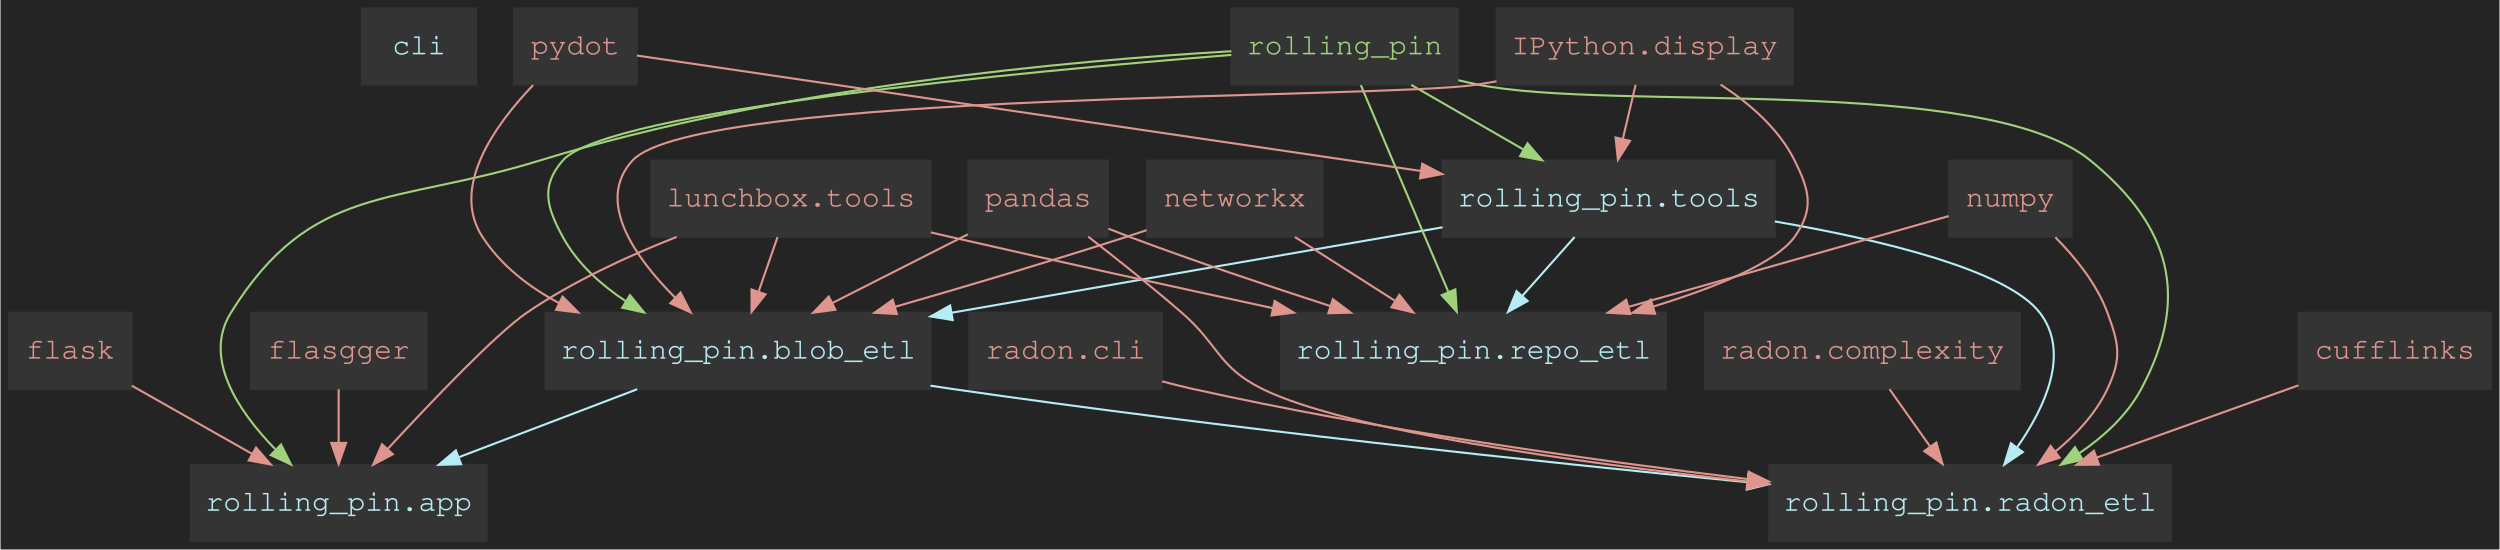
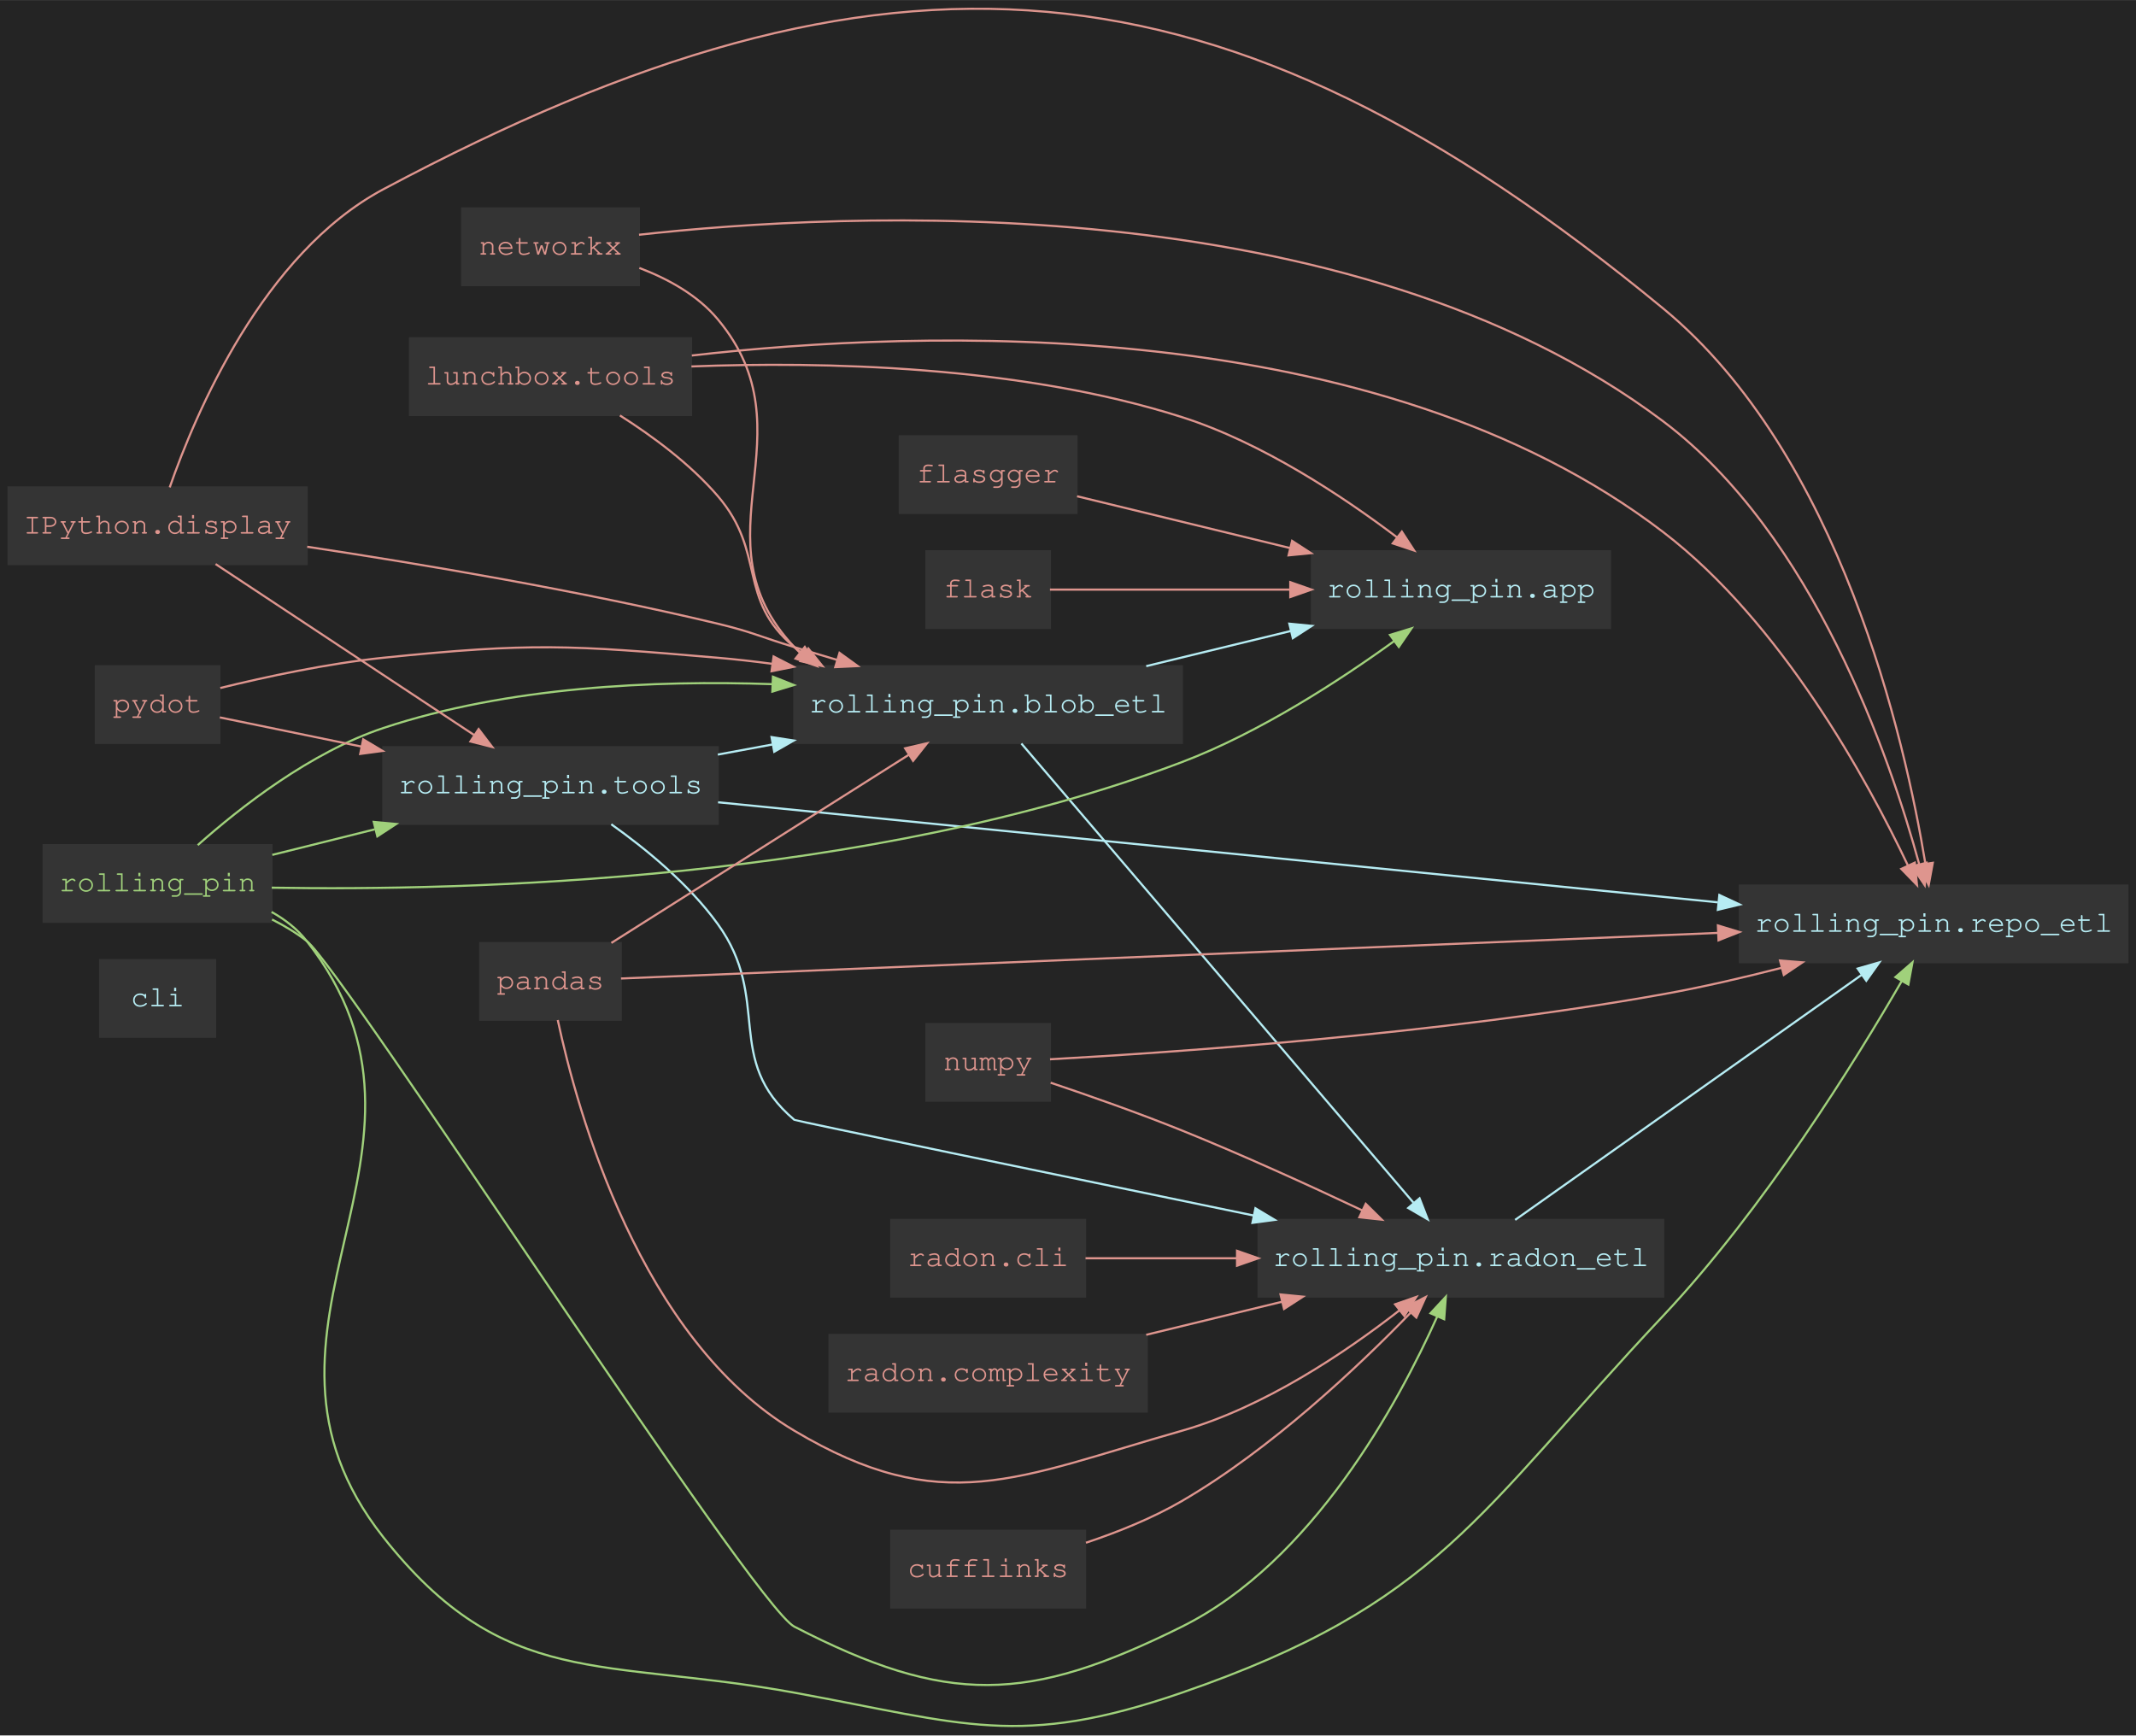
- <svg xmlns="http://www.w3.org/2000/svg" width="1183pt" height="260pt" viewBox="0.00 0.00 1182.50 260.00">
-   <g id="graph0" class="graph" transform="scale(1 1) rotate(0) translate(4 256)">
-     <polygon fill="#242424" stroke="transparent" points="-4,4 -4,-256 1178.5,-256 1178.5,4 -4,4" />
+ <svg xmlns="http://www.w3.org/2000/svg" width="1003pt" height="815pt" viewBox="0.00 0.00 1003.00 814.95">
+   <g id="graph0" class="graph" transform="scale(1 1) rotate(0) translate(4 810.9451)">
+     <polygon fill="#242424" stroke="transparent" points="-4,4 -4,-810.945 999,-810.945 999,4 -4,4" />
    <g id="node1" class="node">
-       <polygon fill="#343434" stroke="#343434" points="221,-252 167,-252 167,-216 221,-216 221,-252" />
-       <text text-anchor="middle" x="194" y="-230.3" font-family="Courier,monospace" font-size="14.00" fill="#b6ecf3">cli</text>
+       <polygon fill="#343434" stroke="#343434" points="97,-360.087 43,-360.087 43,-324.087 97,-324.087 97,-360.087" />
+       <text text-anchor="middle" x="70" y="-338.387" font-family="Courier,monospace" font-size="14.00" fill="#b6ecf3">cli</text>
    </g>
    <g id="node2" class="node">
-       <polygon fill="#343434" stroke="#343434" points="226,-36 86,-36 86,0 226,0 226,-36" />
-       <text text-anchor="middle" x="156" y="-14.3" font-family="Courier,monospace" font-size="14.00" fill="#b6ecf3">rolling_pin.app</text>
+       <polygon fill="#343434" stroke="#343434" points="752,-552.087 612,-552.087 612,-516.087 752,-516.087 752,-552.087" />
+       <text text-anchor="middle" x="682" y="-530.387" font-family="Courier,monospace" font-size="14.00" fill="#b6ecf3">rolling_pin.app</text>
    </g>
    <g id="node3" class="node">
-       <polygon fill="#343434" stroke="#343434" points="436,-108 254,-108 254,-72 436,-72 436,-108" />
-       <text text-anchor="middle" x="345" y="-86.3" font-family="Courier,monospace" font-size="14.00" fill="#b6ecf3">rolling_pin.blob_etl</text>
+       <polygon fill="#343434" stroke="#343434" points="551,-498.087 369,-498.087 369,-462.087 551,-462.087 551,-498.087" />
+       <text text-anchor="middle" x="460" y="-476.387" font-family="Courier,monospace" font-size="14.00" fill="#b6ecf3">rolling_pin.blob_etl</text>
    </g>
    <g id="edge1" class="edge">
-       <path fill="none" stroke="#b6ecf3" d="M297.307,-71.831C271.693,-62.073 239.94,-49.977 213.026,-39.724" />
-       <polygon fill="#b6ecf3" stroke="#b6ecf3" points="213.941,-36.327 203.35,-36.038 211.449,-42.869 213.941,-36.327" />
+       <path fill="none" stroke="#b6ecf3" d="M534.231,-498.143C555.984,-503.434 579.86,-509.242 601.957,-514.617" />
+       <polygon fill="#b6ecf3" stroke="#b6ecf3" points="601.426,-518.09 611.97,-517.052 603.081,-511.288 601.426,-518.09" />
    </g>
    <g id="node4" class="node">
-       <polygon fill="#343434" stroke="#343434" points="1023,-36 833,-36 833,0 1023,0 1023,-36" />
-       <text text-anchor="middle" x="928" y="-14.3" font-family="Courier,monospace" font-size="14.00" fill="#b6ecf3">rolling_pin.radon_etl</text>
+       <polygon fill="#343434" stroke="#343434" points="777,-238.087 587,-238.087 587,-202.087 777,-202.087 777,-238.087" />
+       <text text-anchor="middle" x="682" y="-216.387" font-family="Courier,monospace" font-size="14.00" fill="#b6ecf3">rolling_pin.radon_etl</text>
    </g>
    <g id="edge2" class="edge">
-       <path fill="none" stroke="#b6ecf3" d="M436.074,-73.489C439.422,-72.971 442.739,-72.473 446,-72 575.178,-53.273 724.645,-37.426 822.466,-27.837" />
-       <polygon fill="#b6ecf3" stroke="#b6ecf3" points="823.041,-31.298 832.654,-26.843 822.361,-24.331 823.041,-31.298" />
+       <path fill="none" stroke="#b6ecf3" d="M475.611,-461.804C514.302,-416.49 614.741,-298.858 659.688,-246.218" />
+       <polygon fill="#b6ecf3" stroke="#b6ecf3" points="662.575,-248.227 666.407,-238.349 657.251,-243.681 662.575,-248.227" />
    </g>
    <g id="node5" class="node">
-       <polygon fill="#343434" stroke="#343434" points="784,-108 602,-108 602,-72 784,-72 784,-108" />
-       <text text-anchor="middle" x="693" y="-86.3" font-family="Courier,monospace" font-size="14.00" fill="#b6ecf3">rolling_pin.repo_etl</text>
+       <polygon fill="#343434" stroke="#343434" points="995,-395.087 813,-395.087 813,-359.087 995,-359.087 995,-395.087" />
+       <text text-anchor="middle" x="904" y="-373.387" font-family="Courier,monospace" font-size="14.00" fill="#b6ecf3">rolling_pin.repo_etl</text>
+     </g>
+     <g id="edge3" class="edge">
+       <path fill="none" stroke="#b6ecf3" d="M707.466,-238.097C747.59,-266.472 825.546,-321.603 870.275,-353.236" />
+       <polygon fill="#b6ecf3" stroke="#b6ecf3" points="868.304,-356.129 878.49,-359.046 872.346,-350.414 868.304,-356.129" />
    </g>
    <g id="node6" class="node">
-       <polygon fill="#343434" stroke="#343434" points="835.5,-180 678.5,-180 678.5,-144 835.5,-144 835.5,-180" />
-       <text text-anchor="middle" x="757" y="-158.3" font-family="Courier,monospace" font-size="14.00" fill="#b6ecf3">rolling_pin.tools</text>
-     </g>
-     <g id="edge3" class="edge">
-       <path fill="none" stroke="#b6ecf3" d="M678.376,-148.448C615.49,-137.584 525.069,-121.91 446,-108 445.899,-107.982 445.797,-107.964 445.696,-107.946" />
-       <polygon fill="#b6ecf3" stroke="#b6ecf3" points="446.57,-104.547 436.115,-106.257 445.355,-111.441 446.57,-104.547" />
+       <polygon fill="#343434" stroke="#343434" points="333,-460.087 176,-460.087 176,-424.087 333,-424.087 333,-460.087" />
+       <text text-anchor="middle" x="254.5" y="-438.387" font-family="Courier,monospace" font-size="14.00" fill="#b6ecf3">rolling_pin.tools</text>
    </g>
    <g id="edge4" class="edge">
-       <path fill="none" stroke="#b6ecf3" d="M835.607,-151.21C886.238,-142.465 945.413,-128.25 961,-108 975.437,-89.245 963.648,-63.551 950.318,-44.418" />
-       <polygon fill="#b6ecf3" stroke="#b6ecf3" points="952.942,-42.081 944.173,-36.136 947.321,-46.253 952.942,-42.081" />
+       <path fill="none" stroke="#b6ecf3" d="M333.07,-456.615C341.459,-458.167 350.075,-459.76 358.678,-461.351" />
+       <polygon fill="#b6ecf3" stroke="#b6ecf3" points="358.286,-464.838 368.756,-463.214 359.559,-457.954 358.286,-464.838" />
    </g>
    <g id="edge5" class="edge">
-       <path fill="none" stroke="#b6ecf3" d="M740.85,-143.831C733.328,-135.369 724.244,-125.149 716.02,-115.897" />
-       <polygon fill="#b6ecf3" stroke="#b6ecf3" points="718.627,-113.562 709.367,-108.413 713.395,-118.213 718.627,-113.562" />
+       <path fill="none" stroke="#b6ecf3" d="M283.034,-423.894C299.489,-412.197 319.521,-395.726 333,-377.087 358.729,-341.507 335.454,-313.416 369,-285.087 369.533,-284.637 493.022,-259.079 584.709,-240.15" />
+       <polygon fill="#b6ecf3" stroke="#b6ecf3" points="585.511,-243.559 594.597,-238.109 584.096,-236.703 585.511,-243.559" />
+     </g>
+     <g id="edge6" class="edge">
+       <path fill="none" stroke="#b6ecf3" d="M333.168,-434.214C450.889,-422.433 672.886,-400.216 802.62,-387.232" />
+       <polygon fill="#b6ecf3" stroke="#b6ecf3" points="803.352,-390.677 812.954,-386.198 802.655,-383.712 803.352,-390.677" />
    </g>
    <g id="node7" class="node">
-       <polygon fill="#343434" stroke="#343434" points="197.5,-108 114.5,-108 114.5,-72 197.5,-72 197.5,-108" />
-       <text text-anchor="middle" x="156" y="-86.3" font-family="Courier,monospace" font-size="14.00" fill="#de958e">flasgger</text>
-     </g>
-     <g id="edge6" class="edge">
-       <path fill="none" stroke="#de958e" d="M156,-71.831C156,-64.131 156,-54.974 156,-46.417" />
-       <polygon fill="#de958e" stroke="#de958e" points="159.5,-46.413 156,-36.413 152.5,-46.413 159.5,-46.413" />
+       <polygon fill="#343434" stroke="#343434" points="501.5,-606.087 418.5,-606.087 418.5,-570.087 501.5,-570.087 501.5,-606.087" />
+       <text text-anchor="middle" x="460" y="-584.387" font-family="Courier,monospace" font-size="14.00" fill="#de958e">flasgger</text>
+     </g>
+     <g id="edge7" class="edge">
+       <path fill="none" stroke="#de958e" d="M501.757,-577.93C529.879,-571.089 567.873,-561.847 601.728,-553.612" />
+       <polygon fill="#de958e" stroke="#de958e" points="602.73,-556.971 611.62,-551.206 601.076,-550.169 602.73,-556.971" />
    </g>
    <g id="node8" class="node">
-       <polygon fill="#343434" stroke="#343434" points="58,-108 0,-108 0,-72 58,-72 58,-108" />
-       <text text-anchor="middle" x="29" y="-86.3" font-family="Courier,monospace" font-size="14.00" fill="#de958e">flask</text>
-     </g>
-     <g id="edge7" class="edge">
-       <path fill="none" stroke="#de958e" d="M58.136,-73.482C75.003,-63.92 96.497,-51.734 115.044,-41.219" />
-       <polygon fill="#de958e" stroke="#de958e" points="116.905,-44.187 123.878,-36.211 113.453,-38.098 116.905,-44.187" />
+       <polygon fill="#343434" stroke="#343434" points="489,-552.087 431,-552.087 431,-516.087 489,-516.087 489,-552.087" />
+       <text text-anchor="middle" x="460" y="-530.387" font-family="Courier,monospace" font-size="14.00" fill="#de958e">flask</text>
+     </g>
+     <g id="edge8" class="edge">
+       <path fill="none" stroke="#de958e" d="M489.023,-534.087C517.566,-534.087 562.45,-534.087 601.75,-534.087" />
+       <polygon fill="#de958e" stroke="#de958e" points="601.872,-537.587 611.872,-534.087 601.872,-530.587 601.872,-537.587" />
    </g>
    <g id="node9" class="node">
-       <polygon fill="#343434" stroke="#343434" points="685.5,-252 578.5,-252 578.5,-216 685.5,-216 685.5,-252" />
-       <text text-anchor="middle" x="632" y="-230.3" font-family="Courier,monospace" font-size="14.00" fill="#a0d17b">rolling_pin</text>
-     </g>
-     <g id="edge8" class="edge">
-       <path fill="none" stroke="#a0d17b" d="M578.458,-231.75C503.652,-227.415 364.304,-214.984 251,-180 181.87,-158.655 143.206,-169.44 105,-108 91.723,-86.648 108.22,-61.734 125.897,-43.539" />
-       <polygon fill="#a0d17b" stroke="#a0d17b" points="128.733,-45.663 133.462,-36.182 123.853,-40.645 128.733,-45.663" />
+       <polygon fill="#343434" stroke="#343434" points="123.5,-414.087 16.5,-414.087 16.5,-378.087 123.5,-378.087 123.5,-414.087" />
+       <text text-anchor="middle" x="70" y="-392.387" font-family="Courier,monospace" font-size="14.00" fill="#a0d17b">rolling_pin</text>
    </g>
    <g id="edge9" class="edge">
-       <path fill="none" stroke="#a0d17b" d="M578.39,-230.012C480.831,-222.209 282.407,-203.601 262,-180 251.535,-167.897 254.371,-158.064 262,-144 268.793,-131.475 279.888,-121.4 291.787,-113.502" />
-       <polygon fill="#a0d17b" stroke="#a0d17b" points="293.849,-116.343 300.543,-108.131 290.189,-110.376 293.849,-116.343" />
+       <path fill="none" stroke="#a0d17b" d="M123.592,-394.108C214.602,-392.546 403.81,-397.149 551,-453.087 587.605,-466.998 625.198,-491.5 650.671,-509.923" />
+       <polygon fill="#a0d17b" stroke="#a0d17b" points="648.695,-512.814 658.826,-515.914 652.84,-507.173 648.695,-512.814" />
    </g>
    <g id="edge10" class="edge">
-       <path fill="none" stroke="#a0d17b" d="M685.821,-218.03C688.915,-217.297 691.99,-216.613 695,-216 758.633,-203.041 934.762,-221.149 985,-180 1023.039,-148.842 1032.202,-115.353 1009,-72 1002.326,-59.53 991.359,-49.442 979.62,-41.511" />
-       <polygon fill="#a0d17b" stroke="#a0d17b" points="981.32,-38.447 970.985,-36.115 977.61,-44.383 981.32,-38.447" />
+       <path fill="none" stroke="#a0d17b" d="M88.854,-414.096C108.737,-431.792 141.862,-457.739 176,-469.087 234.406,-488.5 303.321,-491.607 358.637,-489.688" />
+       <polygon fill="#a0d17b" stroke="#a0d17b" points="358.953,-493.179 368.802,-489.275 358.668,-486.184 358.953,-493.179" />
    </g>
    <g id="edge11" class="edge">
-       <path fill="none" stroke="#a0d17b" d="M639.698,-215.721C647.362,-197.533 659.471,-168.827 670,-144 673.603,-135.504 677.535,-126.261 681.113,-117.863" />
-       <polygon fill="#a0d17b" stroke="#a0d17b" points="684.407,-119.06 685.108,-108.488 677.968,-116.315 684.407,-119.06" />
+       <path fill="none" stroke="#a0d17b" d="M123.761,-379.174C129.515,-376.268 135.062,-372.922 140,-369.087 157.337,-355.622 349.492,-57.151 369,-47.087 440.886,-9.999 478.568,-11.079 551,-47.087 612.396,-77.608 652.705,-152.167 670.879,-192.725" />
+       <polygon fill="#a0d17b" stroke="#a0d17b" points="667.724,-194.246 674.923,-202.02 674.143,-191.454 667.724,-194.246" />
    </g>
    <g id="edge12" class="edge">
-       <path fill="none" stroke="#a0d17b" d="M663.543,-215.831C679.679,-206.537 699.499,-195.121 716.727,-185.197" />
-       <polygon fill="#a0d17b" stroke="#a0d17b" points="718.549,-188.187 725.467,-180.163 715.055,-182.121 718.549,-188.187" />
+       <path fill="none" stroke="#a0d17b" d="M123.517,-382.714C129.825,-379.184 135.578,-374.723 140,-369.087 217.448,-270.374 98.23,-187.546 176,-89.087 232.844,-17.12 278.786,-32.578 369,-16.087 448.57,-1.541 474.534,10.293 551,-16.087 671.608,-57.695 689.544,-100.194 777,-193.087 824.339,-243.369 867.222,-312.637 888.976,-350.212" />
+       <polygon fill="#a0d17b" stroke="#a0d17b" points="886.032,-352.115 894.041,-359.051 892.106,-348.634 886.032,-352.115" />
+     </g>
+     <g id="edge13" class="edge">
+       <path fill="none" stroke="#a0d17b" d="M123.861,-409.515C138.923,-413.271 155.647,-417.44 171.961,-421.508" />
+       <polygon fill="#a0d17b" stroke="#a0d17b" points="171.498,-424.999 182.047,-424.022 173.191,-418.207 171.498,-424.999" />
    </g>
    <g id="node10" class="node">
-       <polygon fill="#343434" stroke="#343434" points="844,-252 704,-252 704,-216 844,-216 844,-252" />
-       <text text-anchor="middle" x="774" y="-230.3" font-family="Courier,monospace" font-size="14.00" fill="#de958e">IPython.display</text>
-     </g>
-     <g id="edge13" class="edge">
-       <path fill="none" stroke="#de958e" d="M703.884,-217.51C700.888,-216.969 697.918,-216.462 695,-216 650.924,-209.028 325.107,-212.938 295,-180 277.463,-160.814 295.984,-134.384 315.257,-115.13" />
-       <polygon fill="#de958e" stroke="#de958e" points="317.777,-117.563 322.606,-108.133 312.95,-112.494 317.777,-117.563" />
+       <polygon fill="#343434" stroke="#343434" points="140,-582.087 0,-582.087 0,-546.087 140,-546.087 140,-582.087" />
+       <text text-anchor="middle" x="70" y="-560.387" font-family="Courier,monospace" font-size="14.00" fill="#de958e">IPython.display</text>
    </g>
    <g id="edge14" class="edge">
-       <path fill="none" stroke="#de958e" d="M809.929,-215.992C823.517,-207.158 837.502,-195.124 845,-180 852.107,-165.665 854.228,-157.071 845,-144 836.292,-131.665 807.952,-120.141 778.064,-110.933" />
-       <polygon fill="#de958e" stroke="#de958e" points="778.912,-107.533 768.328,-108.026 776.909,-114.241 778.912,-107.533" />
+       <path fill="none" stroke="#de958e" d="M140.252,-554.211C193.505,-546.144 268.31,-533.565 333,-518.087 349.271,-514.194 352.98,-511.911 369,-507.087 375.467,-505.139 382.196,-503.123 388.937,-501.111" />
+       <polygon fill="#de958e" stroke="#de958e" points="390.209,-504.384 398.793,-498.173 388.209,-497.675 390.209,-504.384" />
    </g>
    <g id="edge15" class="edge">
-       <path fill="none" stroke="#de958e" d="M769.71,-215.831C767.892,-208.131 765.73,-198.974 763.71,-190.417" />
-       <polygon fill="#de958e" stroke="#de958e" points="767.052,-189.341 761.348,-180.413 760.239,-190.95 767.052,-189.341" />
+       <path fill="none" stroke="#de958e" d="M75.691,-582.094C87.738,-616.744 119.457,-691.932 176,-722.087 412.709,-848.326 569.988,-836.715 777,-666.087 860.208,-597.503 890.533,-463.63 900.112,-405.339" />
+       <polygon fill="#de958e" stroke="#de958e" points="903.584,-405.787 901.667,-395.367 896.668,-404.708 903.584,-405.787" />
+     </g>
+     <g id="edge16" class="edge">
+       <path fill="none" stroke="#de958e" d="M97.224,-546.085C129.381,-524.821 182.988,-489.374 218.539,-465.865" />
+       <polygon fill="#de958e" stroke="#de958e" points="220.754,-468.597 227.165,-460.162 216.893,-462.758 220.754,-468.597" />
    </g>
    <g id="node11" class="node">
-       <polygon fill="#343434" stroke="#343434" points="436,-180 304,-180 304,-144 436,-144 436,-180" />
-       <text text-anchor="middle" x="370" y="-158.3" font-family="Courier,monospace" font-size="14.00" fill="#de958e">lunchbox.tools</text>
-     </g>
-     <g id="edge16" class="edge">
-       <path fill="none" stroke="#de958e" d="M315.974,-143.9C293.044,-134.921 266.666,-122.803 245,-108 230.736,-98.255 200.422,-66.532 179.154,-43.503" />
-       <polygon fill="#de958e" stroke="#de958e" points="181.667,-41.066 172.324,-36.071 176.513,-45.802 181.667,-41.066" />
+       <polygon fill="#343434" stroke="#343434" points="320.5,-652.087 188.5,-652.087 188.5,-616.087 320.5,-616.087 320.5,-652.087" />
+       <text text-anchor="middle" x="254.5" y="-630.387" font-family="Courier,monospace" font-size="14.00" fill="#de958e">lunchbox.tools</text>
    </g>
    <g id="edge17" class="edge">
-       <path fill="none" stroke="#de958e" d="M363.691,-143.831C360.988,-136.046 357.768,-126.773 354.769,-118.135" />
-       <polygon fill="#de958e" stroke="#de958e" points="357.98,-116.712 351.394,-108.413 351.367,-119.008 357.98,-116.712" />
+       <path fill="none" stroke="#de958e" d="M320.675,-638.886C381.906,-641.236 474.71,-639.431 551,-615.087 588.763,-603.036 626.719,-577.781 651.981,-558.654" />
+       <polygon fill="#de958e" stroke="#de958e" points="654.266,-561.312 660.043,-552.431 649.988,-555.771 654.266,-561.312" />
    </g>
    <g id="edge18" class="edge">
-       <path fill="none" stroke="#de958e" d="M436.236,-146.023C439.196,-145.334 442.128,-144.657 445,-144 495.422,-132.461 551.748,-120.15 597.961,-110.202" />
-       <polygon fill="#de958e" stroke="#de958e" points="598.923,-113.575 607.964,-108.051 597.452,-106.731 598.923,-113.575" />
+       <path fill="none" stroke="#de958e" d="M287.112,-615.87C302.436,-606.133 320.12,-593.065 333,-578.087 356.067,-551.26 341.826,-529.743 369,-507.087 370.519,-505.82 372.095,-504.613 373.721,-503.463" />
+       <polygon fill="#de958e" stroke="#de958e" points="375.578,-506.43 382.213,-498.17 371.875,-500.489 375.578,-506.43" />
+     </g>
+     <g id="edge19" class="edge">
+       <path fill="none" stroke="#de958e" d="M320.86,-644.027C428.354,-656.306 642.096,-664.376 777,-561.087 832.661,-518.47 872.996,-444.403 891.926,-404.474" />
+       <polygon fill="#de958e" stroke="#de958e" points="895.135,-405.874 896.169,-395.33 888.785,-402.928 895.135,-405.874" />
    </g>
    <g id="node12" class="node">
-       <polygon fill="#343434" stroke="#343434" points="297,-252 239,-252 239,-216 297,-216 297,-252" />
-       <text text-anchor="middle" x="268" y="-230.3" font-family="Courier,monospace" font-size="14.00" fill="#de958e">pydot</text>
-     </g>
-     <g id="edge19" class="edge">
-       <path fill="none" stroke="#de958e" d="M248.023,-215.722C230.092,-197.032 208.76,-167.491 224,-144 232.813,-130.416 245.928,-120.219 260.312,-112.575" />
-       <polygon fill="#de958e" stroke="#de958e" points="261.954,-115.668 269.406,-108.137 258.884,-109.377 261.954,-115.668" />
+       <polygon fill="#343434" stroke="#343434" points="99,-498.087 41,-498.087 41,-462.087 99,-462.087 99,-498.087" />
+       <text text-anchor="middle" x="70" y="-476.387" font-family="Courier,monospace" font-size="14.00" fill="#de958e">pydot</text>
    </g>
    <g id="edge20" class="edge">
-       <path fill="none" stroke="#de958e" d="M297.125,-229.712C368.776,-219.162 555.932,-191.605 668.168,-175.08" />
-       <polygon fill="#de958e" stroke="#de958e" points="668.736,-178.534 678.12,-173.614 667.716,-171.608 668.736,-178.534" />
+       <path fill="none" stroke="#de958e" d="M99.446,-487.889C120.577,-493.071 149.825,-499.399 176,-502.087 245.413,-509.214 263.479,-508.064 333,-502.087 341.333,-501.37 349.939,-500.394 358.562,-499.249" />
+       <polygon fill="#de958e" stroke="#de958e" points="359.259,-502.686 368.677,-497.834 358.288,-495.754 359.259,-502.686" />
+     </g>
+     <g id="edge21" class="edge">
+       <path fill="none" stroke="#de958e" d="M99.235,-474.065C117.364,-470.332 141.712,-465.317 165.744,-460.367" />
+       <polygon fill="#de958e" stroke="#de958e" points="166.554,-463.774 175.642,-458.329 165.141,-456.918 166.554,-463.774" />
    </g>
    <g id="node13" class="node">
-       <polygon fill="#343434" stroke="#343434" points="621.5,-180 538.5,-180 538.5,-144 621.5,-144 621.5,-180" />
-       <text text-anchor="middle" x="580" y="-158.3" font-family="Courier,monospace" font-size="14.00" fill="#de958e">networkx</text>
-     </g>
-     <g id="edge21" class="edge">
-       <path fill="none" stroke="#de958e" d="M538.313,-147.082C535.168,-146.019 532.038,-144.981 529,-144 493.101,-132.406 452.932,-120.496 419.307,-110.821" />
-       <polygon fill="#de958e" stroke="#de958e" points="420.128,-107.416 409.551,-108.024 418.199,-114.145 420.128,-107.416" />
+       <polygon fill="#343434" stroke="#343434" points="296,-713.087 213,-713.087 213,-677.087 296,-677.087 296,-713.087" />
+       <text text-anchor="middle" x="254.5" y="-691.387" font-family="Courier,monospace" font-size="14.00" fill="#de958e">networkx</text>
    </g>
    <g id="edge22" class="edge">
-       <path fill="none" stroke="#de958e" d="M608.515,-143.831C622.834,-134.707 640.362,-123.539 655.734,-113.745" />
-       <polygon fill="#de958e" stroke="#de958e" points="657.942,-116.488 664.495,-108.163 654.18,-110.585 657.942,-116.488" />
+       <path fill="none" stroke="#de958e" d="M296.226,-685.141C309.699,-680.013 323.575,-672.372 333,-661.087 378.059,-607.139 320.78,-558.228 369,-507.087 369.791,-506.247 370.608,-505.434 371.446,-504.645" />
+       <polygon fill="#de958e" stroke="#de958e" points="373.907,-507.16 379.56,-498.199 369.553,-501.679 373.907,-507.16" />
+     </g>
+     <g id="edge23" class="edge">
+       <path fill="none" stroke="#de958e" d="M296.072,-700.729C391.537,-711.334 629.551,-724.091 777,-613.087 847.795,-559.79 883.544,-455.175 897.21,-405.097" />
+       <polygon fill="#de958e" stroke="#de958e" points="900.634,-405.838 899.795,-395.276 893.864,-404.056 900.634,-405.838" />
    </g>
    <g id="node14" class="node">
-       <polygon fill="#343434" stroke="#343434" points="520,-180 454,-180 454,-144 520,-144 520,-180" />
-       <text text-anchor="middle" x="487" y="-158.3" font-family="Courier,monospace" font-size="14.00" fill="#de958e">pandas</text>
-     </g>
-     <g id="edge23" class="edge">
-       <path fill="none" stroke="#de958e" d="M453.707,-145.119C434.57,-135.416 410.284,-123.102 389.523,-112.575" />
-       <polygon fill="#de958e" stroke="#de958e" points="391.068,-109.434 380.566,-108.034 387.902,-115.678 391.068,-109.434" />
+       <polygon fill="#343434" stroke="#343434" points="287.5,-368.087 221.5,-368.087 221.5,-332.087 287.5,-332.087 287.5,-368.087" />
+       <text text-anchor="middle" x="254.5" y="-346.387" font-family="Courier,monospace" font-size="14.00" fill="#de958e">pandas</text>
    </g>
    <g id="edge24" class="edge">
-       <path fill="none" stroke="#de958e" d="M510.699,-143.999C523.957,-133.726 540.654,-120.45 555,-108 572.571,-92.752 572.144,-82.309 593,-72 632.456,-52.496 739.986,-37.363 822.678,-28.143" />
-       <polygon fill="#de958e" stroke="#de958e" points="823.076,-31.621 832.633,-27.048 822.311,-24.663 823.076,-31.621" />
+       <path fill="none" stroke="#de958e" d="M283.074,-368.163C319.472,-391.188 382.461,-431.036 422.636,-456.45" />
+       <polygon fill="#de958e" stroke="#de958e" points="421.016,-459.567 431.338,-461.955 424.758,-453.651 421.016,-459.567" />
    </g>
    <g id="edge25" class="edge">
-       <path fill="none" stroke="#de958e" d="M520.234,-147.792C523.52,-146.477 526.817,-145.192 530,-144 560.978,-132.404 595.724,-120.716 625.152,-111.194" />
-       <polygon fill="#de958e" stroke="#de958e" points="626.468,-114.447 634.914,-108.051 624.323,-107.784 626.468,-114.447" />
+       <path fill="none" stroke="#de958e" d="M257.909,-331.947C267.043,-289.15 296.473,-182.247 369,-139.087 438.512,-97.721 473.192,-116.974 551,-139.087 589.591,-150.054 627.946,-175.989 653.084,-195.58" />
+       <polygon fill="#de958e" stroke="#de958e" points="651.081,-198.459 661.084,-201.95 655.441,-192.983 651.081,-198.459" />
+     </g>
+     <g id="edge26" class="edge">
+       <path fill="none" stroke="#de958e" d="M287.602,-351.463C381.67,-355.373 653.383,-366.668 802.713,-372.876" />
+       <polygon fill="#de958e" stroke="#de958e" points="802.672,-376.377 812.809,-373.296 802.963,-369.383 802.672,-376.377" />
    </g>
    <g id="node15" class="node">
-       <polygon fill="#343434" stroke="#343434" points="976,-180 918,-180 918,-144 976,-144 976,-180" />
-       <text text-anchor="middle" x="947" y="-158.3" font-family="Courier,monospace" font-size="14.00" fill="#de958e">numpy</text>
-     </g>
-     <g id="edge26" class="edge">
-       <path fill="none" stroke="#de958e" d="M968.313,-143.731C977.813,-134.176 987.979,-121.637 993,-108 998.528,-92.985 999.798,-86.484 993,-72 987.541,-60.368 978.209,-50.374 968.293,-42.259" />
-       <polygon fill="#de958e" stroke="#de958e" points="970.355,-39.43 960.278,-36.159 966.115,-45.001 970.355,-39.43" />
+       <polygon fill="#343434" stroke="#343434" points="505.5,-92.087 414.5,-92.087 414.5,-56.087 505.5,-56.087 505.5,-92.087" />
+       <text text-anchor="middle" x="460" y="-70.387" font-family="Courier,monospace" font-size="14.00" fill="#de958e">cufflinks</text>
    </g>
    <g id="edge27" class="edge">
-       <path fill="none" stroke="#de958e" d="M917.863,-153.741C881.214,-143.352 816.977,-125.143 766.519,-110.84" />
-       <polygon fill="#de958e" stroke="#de958e" points="767.199,-107.395 756.624,-108.035 765.29,-114.13 767.199,-107.395" />
+       <path fill="none" stroke="#de958e" d="M505.924,-86.484C520.835,-91.477 537.105,-97.999 551,-106.087 592.796,-130.415 633.646,-169.013 658.327,-194.447" />
+       <polygon fill="#de958e" stroke="#de958e" points="656.006,-197.085 665.45,-201.888 661.063,-192.244 656.006,-197.085" />
    </g>
    <g id="node16" class="node">
-       <polygon fill="#343434" stroke="#343434" points="1174.5,-108 1083.5,-108 1083.5,-72 1174.5,-72 1174.5,-108" />
-       <text text-anchor="middle" x="1129" y="-86.3" font-family="Courier,monospace" font-size="14.00" fill="#de958e">cufflinks</text>
+       <polygon fill="#343434" stroke="#343434" points="489,-330.087 431,-330.087 431,-294.087 489,-294.087 489,-330.087" />
+       <text text-anchor="middle" x="460" y="-308.387" font-family="Courier,monospace" font-size="14.00" fill="#de958e">numpy</text>
    </g>
    <g id="edge28" class="edge">
-       <path fill="none" stroke="#de958e" d="M1083.39,-73.662C1055.171,-63.554 1018.623,-50.462 988.062,-39.515" />
-       <polygon fill="#de958e" stroke="#de958e" points="988.963,-36.12 978.368,-36.042 986.602,-42.71 988.963,-36.12" />
+       <path fill="none" stroke="#de958e" d="M489.351,-302.525C507.306,-296.489 530.658,-288.302 551,-280.087 579.486,-268.583 610.789,-254.308 635.651,-242.568" />
+       <polygon fill="#de958e" stroke="#de958e" points="637.312,-245.654 644.845,-238.204 634.31,-239.331 637.312,-245.654" />
+     </g>
+     <g id="edge29" class="edge">
+       <path fill="none" stroke="#de958e" d="M489.054,-313.524C545.106,-316.625 671.919,-325.246 777,-344.087 795.163,-347.343 814.546,-351.843 832.56,-356.473" />
+       <polygon fill="#de958e" stroke="#de958e" points="831.849,-359.904 842.41,-359.051 833.622,-353.133 831.849,-359.904" />
    </g>
    <g id="node17" class="node">
-       <polygon fill="#343434" stroke="#343434" points="545.5,-108 454.5,-108 454.5,-72 545.5,-72 545.5,-108" />
-       <text text-anchor="middle" x="500" y="-86.3" font-family="Courier,monospace" font-size="14.00" fill="#de958e">radon.cli</text>
-     </g>
-     <g id="edge29" class="edge">
-       <path fill="none" stroke="#de958e" d="M545.681,-75.547C550.491,-74.25 555.329,-73.038 560,-72 647.598,-52.542 748.53,-38.297 822.509,-29.339" />
-       <polygon fill="#de958e" stroke="#de958e" points="823.252,-32.775 832.764,-28.11 822.419,-25.825 823.252,-32.775" />
+       <polygon fill="#343434" stroke="#343434" points="505.5,-238.087 414.5,-238.087 414.5,-202.087 505.5,-202.087 505.5,-238.087" />
+       <text text-anchor="middle" x="460" y="-216.387" font-family="Courier,monospace" font-size="14.00" fill="#de958e">radon.cli</text>
+     </g>
+     <g id="edge30" class="edge">
+       <path fill="none" stroke="#de958e" d="M505.729,-220.087C526.368,-220.087 551.675,-220.087 576.605,-220.087" />
+       <polygon fill="#de958e" stroke="#de958e" points="576.874,-223.587 586.874,-220.087 576.874,-216.587 576.874,-223.587" />
    </g>
    <g id="node18" class="node">
-       <polygon fill="#343434" stroke="#343434" points="951.5,-108 802.5,-108 802.5,-72 951.5,-72 951.5,-108" />
-       <text text-anchor="middle" x="877" y="-86.3" font-family="Courier,monospace" font-size="14.00" fill="#de958e">radon.complexity</text>
-     </g>
-     <g id="edge30" class="edge">
-       <path fill="none" stroke="#de958e" d="M889.87,-71.831C895.683,-63.623 902.67,-53.761 909.065,-44.732" />
-       <polygon fill="#de958e" stroke="#de958e" points="912.033,-46.597 914.957,-36.413 906.321,-42.55 912.033,-46.597" />
+       <polygon fill="#343434" stroke="#343434" points="534.5,-184.087 385.5,-184.087 385.5,-148.087 534.5,-148.087 534.5,-184.087" />
+       <text text-anchor="middle" x="460" y="-162.387" font-family="Courier,monospace" font-size="14.00" fill="#de958e">radon.complexity</text>
+     </g>
+     <g id="edge31" class="edge">
+       <path fill="none" stroke="#de958e" d="M534.231,-184.143C554.689,-189.119 577.024,-194.552 597.992,-199.652" />
+       <polygon fill="#de958e" stroke="#de958e" points="597.295,-203.085 607.838,-202.047 598.949,-196.283 597.295,-203.085" />
    </g>
  </g>
</svg>
